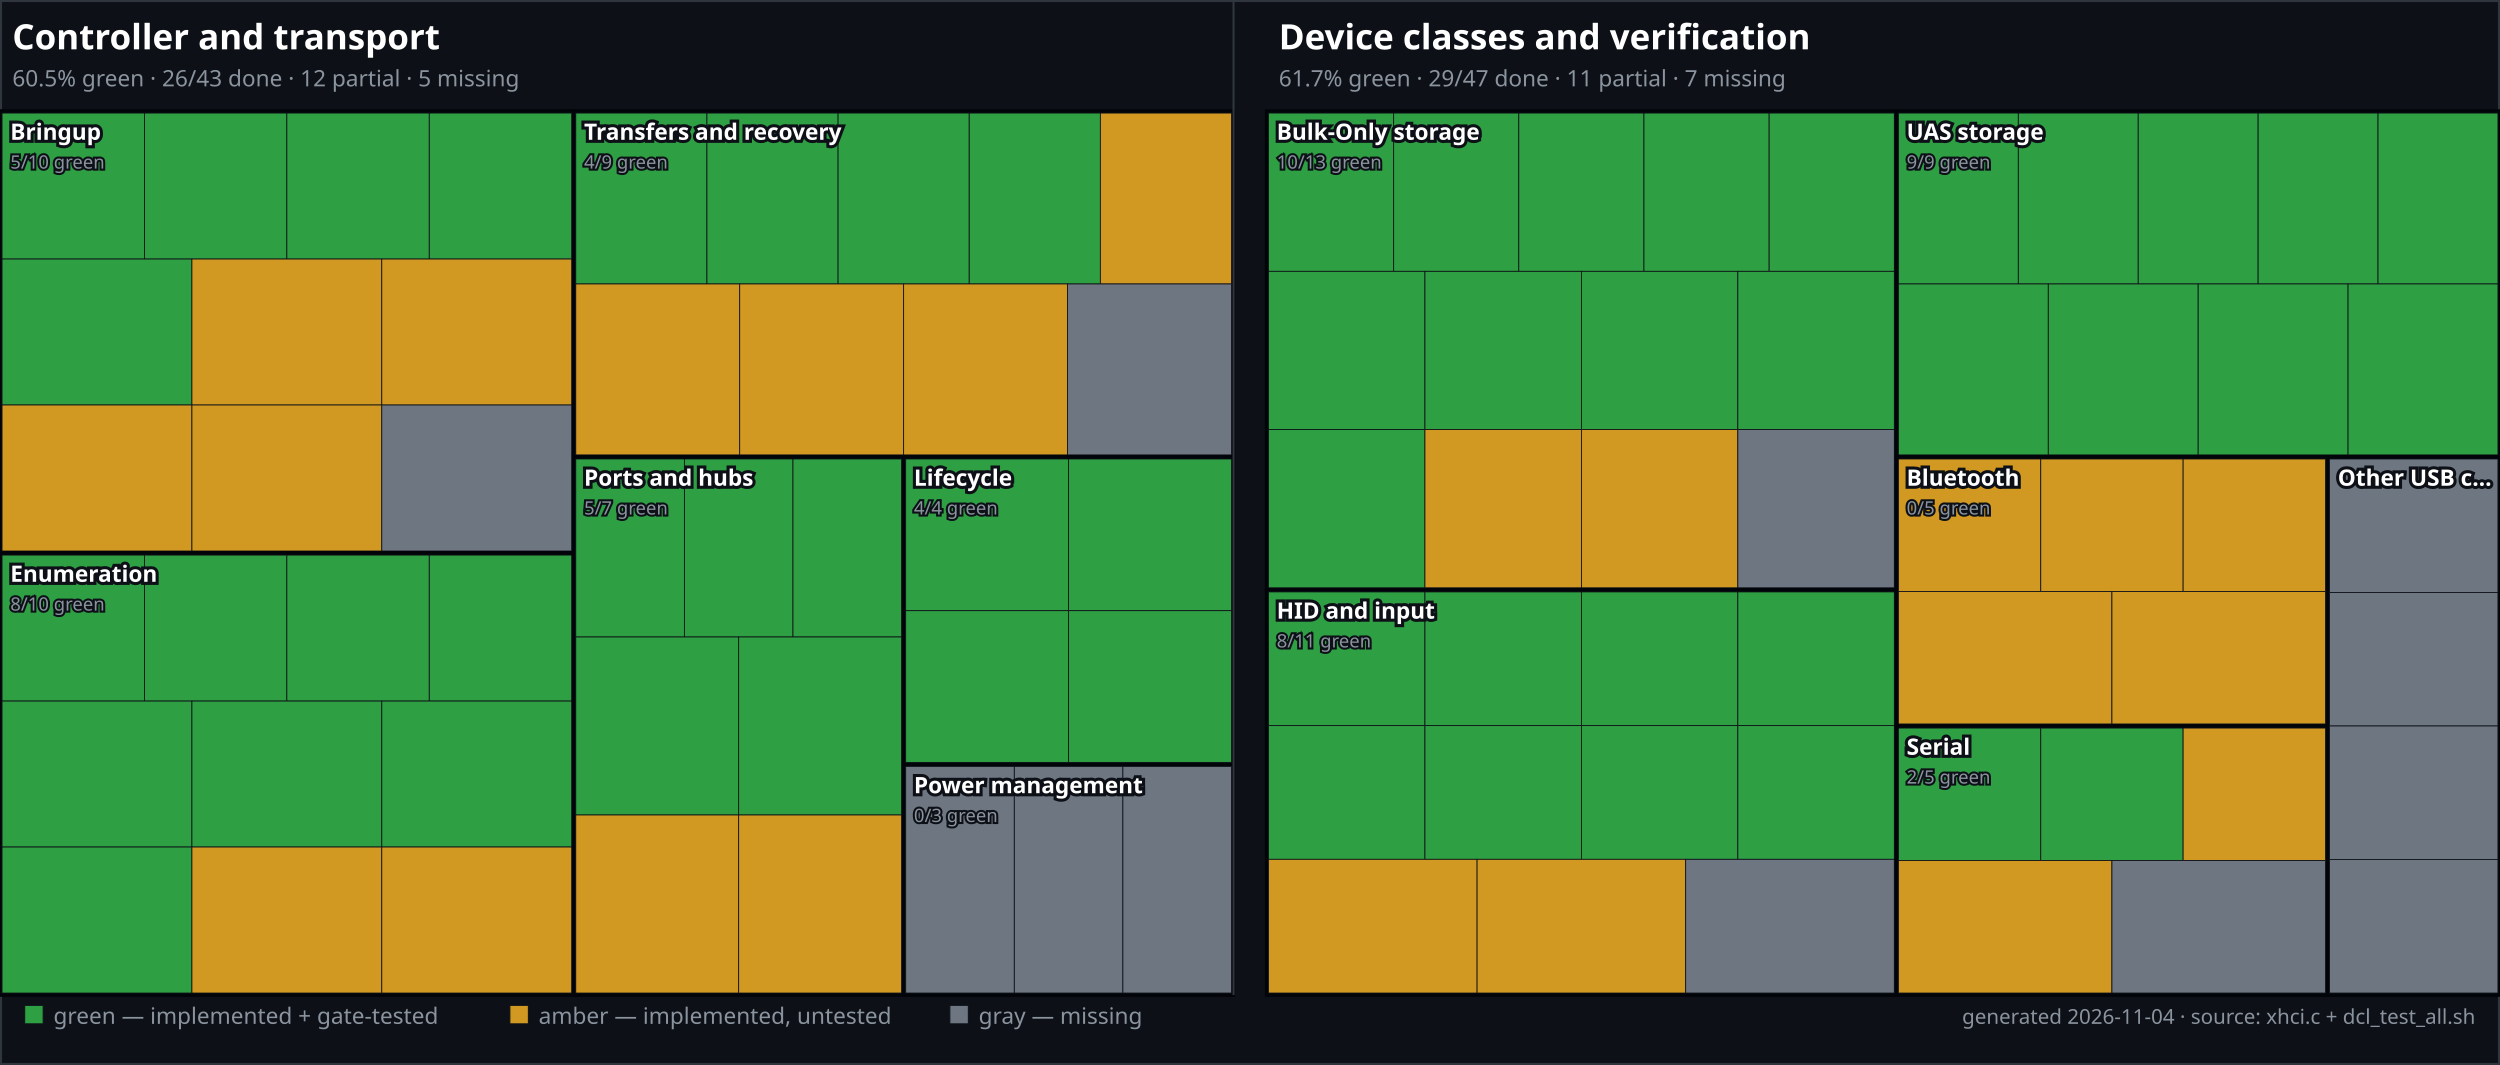
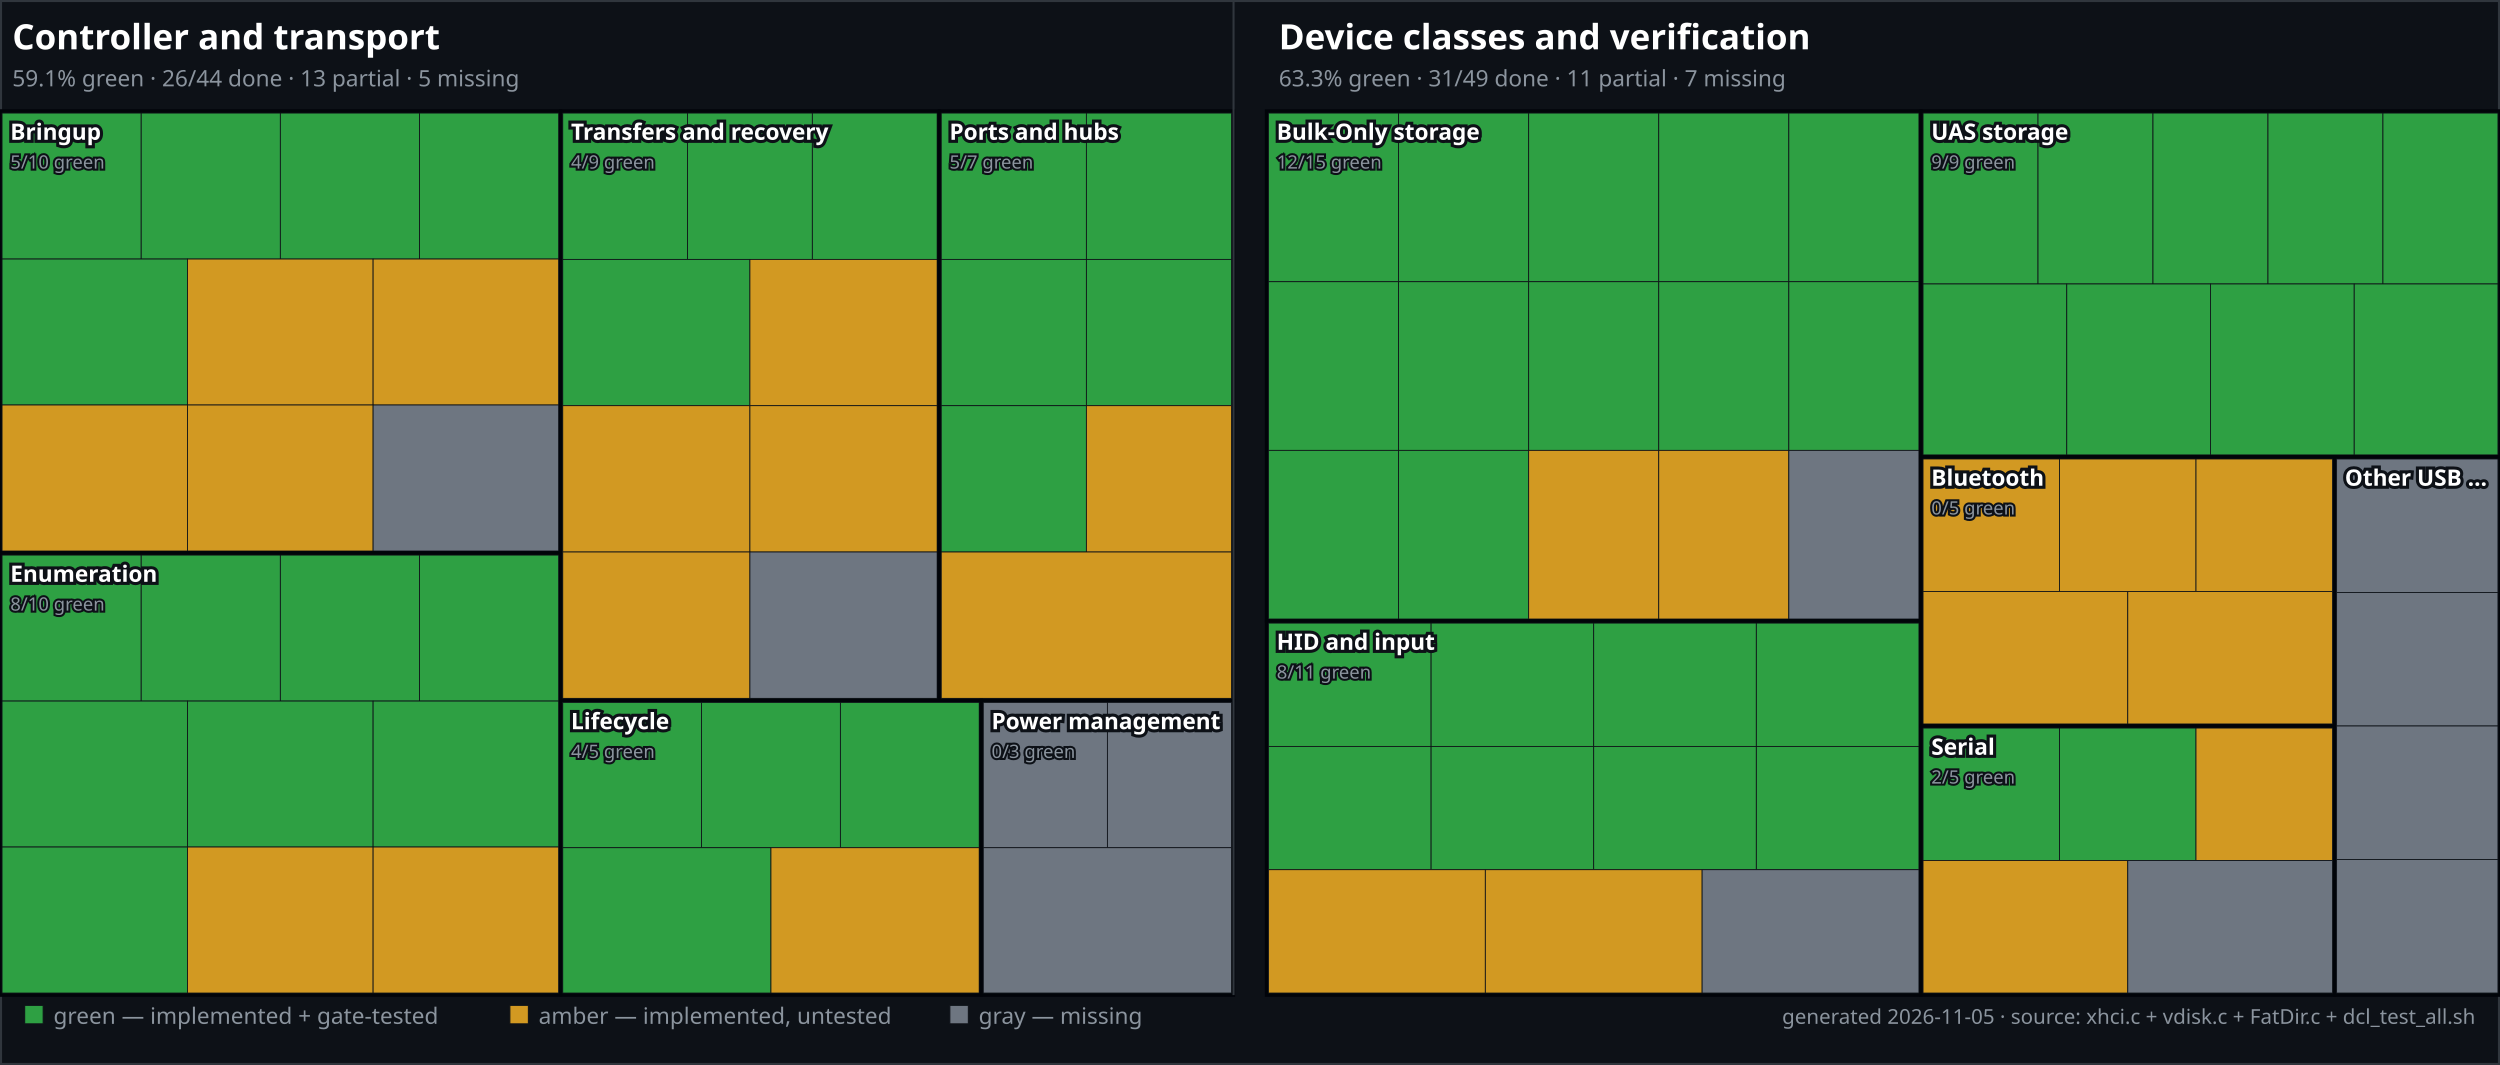
<svg xmlns="http://www.w3.org/2000/svg" viewBox="0 0 1216 518" width="1216" height="518">
  <rect x="0.00" y="0.00" width="1216.00" height="518.00" fill="#0d1117" stroke="#0d1117" stroke-width="0" />
  <rect x="0.5" y="0.5" width="1215" height="517" fill="none" stroke="#30363d" stroke-width="1" />
  <text x="6.00" y="24.00" font-family="sans-serif" font-size="17" font-weight="bold" text-anchor="start" fill="#ffffff" stroke="#0d1117" stroke-width="3" paint-order="stroke">Controller and transport</text>
-   <text x="6.00" y="42.00" font-family="sans-serif" font-size="11" font-weight="normal" text-anchor="start" fill="#8b949e">60.5% green · 26/43 done · 12 partial · 5 missing</text>
-   <g>
-     <rect x="0.00" y="54.00" width="279.07" height="215.00" fill="#161b22" stroke="#010409" stroke-width="1.5" />
-     <g>
-       <rect x="1.00" y="55.00" width="69.27" height="71.00" fill="#2ea043" stroke="#0d1117" stroke-width="0.4" />
-     </g>
-     <g>
-       <rect x="70.27" y="55.00" width="69.27" height="71.00" fill="#2ea043" stroke="#0d1117" stroke-width="0.4" />
-     </g>
-     <g>
-       <rect x="139.53" y="55.00" width="69.27" height="71.00" fill="#2ea043" stroke="#0d1117" stroke-width="0.4" />
-     </g>
-     <g>
-       <rect x="208.80" y="55.00" width="69.27" height="71.00" fill="#2ea043" stroke="#0d1117" stroke-width="0.4" />
-     </g>
-     <g>
-       <rect x="1.00" y="126.00" width="92.36" height="71.00" fill="#2ea043" stroke="#0d1117" stroke-width="0.4" />
-     </g>
-     <g>
-       <rect x="93.36" y="126.00" width="92.36" height="71.00" fill="#d29922" stroke="#0d1117" stroke-width="0.4" />
-     </g>
-     <g>
-       <rect x="185.71" y="126.00" width="92.36" height="71.00" fill="#d29922" stroke="#0d1117" stroke-width="0.4" />
-     </g>
-     <g>
-       <rect x="1.00" y="197.00" width="92.36" height="71.00" fill="#d29922" stroke="#0d1117" stroke-width="0.4" />
-     </g>
-     <g>
-       <rect x="93.36" y="197.00" width="92.36" height="71.00" fill="#d29922" stroke="#0d1117" stroke-width="0.4" />
-     </g>
-     <g>
-       <rect x="185.71" y="197.00" width="92.36" height="71.00" fill="#6e7681" stroke="#0d1117" stroke-width="0.4" />
-     </g>
-     <rect x="0.00" y="54.00" width="279.07" height="215.00" fill="none" stroke="#010409" stroke-width="1.5" />
+   <text x="6.00" y="42.00" font-family="sans-serif" font-size="11" font-weight="normal" text-anchor="start" fill="#8b949e">59.1% green · 26/44 done · 13 partial · 5 missing</text>
+   <g>
+     <rect x="0.00" y="54.00" width="272.73" height="215.00" fill="#161b22" stroke="#010409" stroke-width="1.5" />
+     <g>
+       <rect x="1.00" y="55.00" width="67.68" height="71.00" fill="#2ea043" stroke="#0d1117" stroke-width="0.4" />
+     </g>
+     <g>
+       <rect x="68.68" y="55.00" width="67.68" height="71.00" fill="#2ea043" stroke="#0d1117" stroke-width="0.4" />
+     </g>
+     <g>
+       <rect x="136.36" y="55.00" width="67.68" height="71.00" fill="#2ea043" stroke="#0d1117" stroke-width="0.4" />
+     </g>
+     <g>
+       <rect x="204.05" y="55.00" width="67.68" height="71.00" fill="#2ea043" stroke="#0d1117" stroke-width="0.4" />
+     </g>
+     <g>
+       <rect x="1.00" y="126.00" width="90.24" height="71.00" fill="#2ea043" stroke="#0d1117" stroke-width="0.4" />
+     </g>
+     <g>
+       <rect x="91.24" y="126.00" width="90.24" height="71.00" fill="#d29922" stroke="#0d1117" stroke-width="0.4" />
+     </g>
+     <g>
+       <rect x="181.48" y="126.00" width="90.24" height="71.00" fill="#d29922" stroke="#0d1117" stroke-width="0.4" />
+     </g>
+     <g>
+       <rect x="1.00" y="197.00" width="90.24" height="71.00" fill="#d29922" stroke="#0d1117" stroke-width="0.4" />
+     </g>
+     <g>
+       <rect x="91.24" y="197.00" width="90.24" height="71.00" fill="#d29922" stroke="#0d1117" stroke-width="0.4" />
+     </g>
+     <g>
+       <rect x="181.48" y="197.00" width="90.24" height="71.00" fill="#6e7681" stroke="#0d1117" stroke-width="0.4" />
+     </g>
+     <rect x="0.00" y="54.00" width="272.73" height="215.00" fill="none" stroke="#010409" stroke-width="1.5" />
    <text x="5.00" y="68.00" font-family="sans-serif" font-size="11" font-weight="bold" text-anchor="start" fill="#ffffff" stroke="#0d1117" stroke-width="3" paint-order="stroke">Bringup</text>
    <text x="5.00" y="82.00" font-family="sans-serif" font-size="9" font-weight="normal" text-anchor="start" fill="#8b949e" stroke="#0d1117" stroke-width="2" paint-order="stroke">5/10 green</text>
  </g>
  <g>
-     <rect x="0.00" y="269.00" width="279.07" height="215.00" fill="#161b22" stroke="#010409" stroke-width="1.5" />
-     <g>
-       <rect x="1.00" y="270.00" width="69.27" height="71.00" fill="#2ea043" stroke="#0d1117" stroke-width="0.4" />
-     </g>
-     <g>
-       <rect x="70.27" y="270.00" width="69.27" height="71.00" fill="#2ea043" stroke="#0d1117" stroke-width="0.4" />
-     </g>
-     <g>
-       <rect x="139.53" y="270.00" width="69.27" height="71.00" fill="#2ea043" stroke="#0d1117" stroke-width="0.4" />
-     </g>
-     <g>
-       <rect x="208.80" y="270.00" width="69.27" height="71.00" fill="#2ea043" stroke="#0d1117" stroke-width="0.4" />
-     </g>
-     <g>
-       <rect x="1.00" y="341.00" width="92.36" height="71.00" fill="#2ea043" stroke="#0d1117" stroke-width="0.4" />
-     </g>
-     <g>
-       <rect x="93.36" y="341.00" width="92.36" height="71.00" fill="#2ea043" stroke="#0d1117" stroke-width="0.4" />
-     </g>
-     <g>
-       <rect x="185.71" y="341.00" width="92.36" height="71.00" fill="#2ea043" stroke="#0d1117" stroke-width="0.4" />
-     </g>
-     <g>
-       <rect x="1.00" y="412.00" width="92.36" height="71.00" fill="#2ea043" stroke="#0d1117" stroke-width="0.4" />
-     </g>
-     <g>
-       <rect x="93.36" y="412.00" width="92.36" height="71.00" fill="#d29922" stroke="#0d1117" stroke-width="0.4" />
-     </g>
-     <g>
-       <rect x="185.71" y="412.00" width="92.36" height="71.00" fill="#d29922" stroke="#0d1117" stroke-width="0.4" />
-     </g>
-     <rect x="0.00" y="269.00" width="279.07" height="215.00" fill="none" stroke="#010409" stroke-width="1.5" />
+     <rect x="0.00" y="269.00" width="272.73" height="215.00" fill="#161b22" stroke="#010409" stroke-width="1.5" />
+     <g>
+       <rect x="1.00" y="270.00" width="67.68" height="71.00" fill="#2ea043" stroke="#0d1117" stroke-width="0.4" />
+     </g>
+     <g>
+       <rect x="68.68" y="270.00" width="67.68" height="71.00" fill="#2ea043" stroke="#0d1117" stroke-width="0.4" />
+     </g>
+     <g>
+       <rect x="136.36" y="270.00" width="67.68" height="71.00" fill="#2ea043" stroke="#0d1117" stroke-width="0.4" />
+     </g>
+     <g>
+       <rect x="204.05" y="270.00" width="67.68" height="71.00" fill="#2ea043" stroke="#0d1117" stroke-width="0.4" />
+     </g>
+     <g>
+       <rect x="1.00" y="341.00" width="90.24" height="71.00" fill="#2ea043" stroke="#0d1117" stroke-width="0.4" />
+     </g>
+     <g>
+       <rect x="91.24" y="341.00" width="90.24" height="71.00" fill="#2ea043" stroke="#0d1117" stroke-width="0.4" />
+     </g>
+     <g>
+       <rect x="181.48" y="341.00" width="90.24" height="71.00" fill="#2ea043" stroke="#0d1117" stroke-width="0.4" />
+     </g>
+     <g>
+       <rect x="1.00" y="412.00" width="90.24" height="71.00" fill="#2ea043" stroke="#0d1117" stroke-width="0.4" />
+     </g>
+     <g>
+       <rect x="91.24" y="412.00" width="90.24" height="71.00" fill="#d29922" stroke="#0d1117" stroke-width="0.4" />
+     </g>
+     <g>
+       <rect x="181.48" y="412.00" width="90.24" height="71.00" fill="#d29922" stroke="#0d1117" stroke-width="0.4" />
+     </g>
+     <rect x="0.00" y="269.00" width="272.73" height="215.00" fill="none" stroke="#010409" stroke-width="1.5" />
    <text x="5.00" y="283.00" font-family="sans-serif" font-size="11" font-weight="bold" text-anchor="start" fill="#ffffff" stroke="#0d1117" stroke-width="3" paint-order="stroke">Enumeration</text>
    <text x="5.00" y="297.00" font-family="sans-serif" font-size="9" font-weight="normal" text-anchor="start" fill="#8b949e" stroke="#0d1117" stroke-width="2" paint-order="stroke">8/10 green</text>
  </g>
  <g>
-     <rect x="279.07" y="54.00" width="320.93" height="168.26" fill="#161b22" stroke="#010409" stroke-width="1.5" />
-     <g>
-       <rect x="280.07" y="55.00" width="63.79" height="83.13" fill="#2ea043" stroke="#0d1117" stroke-width="0.4" />
-     </g>
-     <g>
-       <rect x="343.86" y="55.00" width="63.79" height="83.13" fill="#2ea043" stroke="#0d1117" stroke-width="0.4" />
-     </g>
-     <g>
-       <rect x="407.64" y="55.00" width="63.79" height="83.13" fill="#2ea043" stroke="#0d1117" stroke-width="0.4" />
-     </g>
-     <g>
-       <rect x="471.43" y="55.00" width="63.79" height="83.13" fill="#2ea043" stroke="#0d1117" stroke-width="0.4" />
-     </g>
-     <g>
-       <rect x="535.21" y="55.00" width="63.79" height="83.13" fill="#d29922" stroke="#0d1117" stroke-width="0.4" />
-     </g>
-     <g>
-       <rect x="280.07" y="138.13" width="79.73" height="83.13" fill="#d29922" stroke="#0d1117" stroke-width="0.4" />
-     </g>
-     <g>
-       <rect x="359.80" y="138.13" width="79.73" height="83.13" fill="#d29922" stroke="#0d1117" stroke-width="0.4" />
-     </g>
-     <g>
-       <rect x="439.53" y="138.13" width="79.73" height="83.13" fill="#d29922" stroke="#0d1117" stroke-width="0.4" />
-     </g>
-     <g>
-       <rect x="519.27" y="138.13" width="79.73" height="83.13" fill="#6e7681" stroke="#0d1117" stroke-width="0.4" />
-     </g>
-     <rect x="279.07" y="54.00" width="320.93" height="168.26" fill="none" stroke="#010409" stroke-width="1.5" />
-     <text x="284.07" y="68.00" font-family="sans-serif" font-size="11" font-weight="bold" text-anchor="start" fill="#ffffff" stroke="#0d1117" stroke-width="3" paint-order="stroke">Transfers and recovery</text>
-     <text x="284.07" y="82.00" font-family="sans-serif" font-size="9" font-weight="normal" text-anchor="start" fill="#8b949e" stroke="#0d1117" stroke-width="2" paint-order="stroke">4/9 green</text>
-   </g>
-   <g>
-     <rect x="279.07" y="222.26" width="160.47" height="261.74" fill="#161b22" stroke="#010409" stroke-width="1.5" />
-     <g>
-       <rect x="280.07" y="223.26" width="52.82" height="86.58" fill="#2ea043" stroke="#0d1117" stroke-width="0.4" />
-     </g>
-     <g>
-       <rect x="332.89" y="223.26" width="52.82" height="86.58" fill="#2ea043" stroke="#0d1117" stroke-width="0.4" />
-     </g>
-     <g>
-       <rect x="385.71" y="223.26" width="52.82" height="86.58" fill="#2ea043" stroke="#0d1117" stroke-width="0.4" />
-     </g>
-     <g>
-       <rect x="280.07" y="309.84" width="79.23" height="86.58" fill="#2ea043" stroke="#0d1117" stroke-width="0.4" />
-     </g>
-     <g>
-       <rect x="359.30" y="309.84" width="79.23" height="86.58" fill="#2ea043" stroke="#0d1117" stroke-width="0.4" />
-     </g>
-     <g>
-       <rect x="280.07" y="396.42" width="79.23" height="86.58" fill="#d29922" stroke="#0d1117" stroke-width="0.4" />
-     </g>
-     <g>
-       <rect x="359.30" y="396.42" width="79.23" height="86.58" fill="#d29922" stroke="#0d1117" stroke-width="0.4" />
-     </g>
-     <rect x="279.07" y="222.26" width="160.47" height="261.74" fill="none" stroke="#010409" stroke-width="1.5" />
-     <text x="284.07" y="236.26" font-family="sans-serif" font-size="11" font-weight="bold" text-anchor="start" fill="#ffffff" stroke="#0d1117" stroke-width="3" paint-order="stroke">Ports and hubs</text>
-     <text x="284.07" y="250.26" font-family="sans-serif" font-size="9" font-weight="normal" text-anchor="start" fill="#8b949e" stroke="#0d1117" stroke-width="2" paint-order="stroke">5/7 green</text>
-   </g>
-   <g>
-     <rect x="439.53" y="222.26" width="160.47" height="149.57" fill="#161b22" stroke="#010409" stroke-width="1.5" />
-     <g>
-       <rect x="440.53" y="223.26" width="79.23" height="73.78" fill="#2ea043" stroke="#0d1117" stroke-width="0.4" />
-     </g>
-     <g>
-       <rect x="519.77" y="223.26" width="79.23" height="73.78" fill="#2ea043" stroke="#0d1117" stroke-width="0.4" />
-     </g>
-     <g>
-       <rect x="440.53" y="297.04" width="79.23" height="73.78" fill="#2ea043" stroke="#0d1117" stroke-width="0.4" />
-     </g>
-     <g>
-       <rect x="519.77" y="297.04" width="79.23" height="73.78" fill="#2ea043" stroke="#0d1117" stroke-width="0.4" />
-     </g>
-     <rect x="439.53" y="222.26" width="160.47" height="149.57" fill="none" stroke="#010409" stroke-width="1.5" />
-     <text x="444.53" y="236.26" font-family="sans-serif" font-size="11" font-weight="bold" text-anchor="start" fill="#ffffff" stroke="#0d1117" stroke-width="3" paint-order="stroke">Lifecycle</text>
-     <text x="444.53" y="250.26" font-family="sans-serif" font-size="9" font-weight="normal" text-anchor="start" fill="#8b949e" stroke="#0d1117" stroke-width="2" paint-order="stroke">4/4 green</text>
-   </g>
-   <g>
-     <rect x="439.53" y="371.83" width="160.47" height="112.17" fill="#161b22" stroke="#010409" stroke-width="1.5" />
-     <g>
-       <rect x="440.53" y="372.83" width="52.82" height="110.17" fill="#6e7681" stroke="#0d1117" stroke-width="0.4" />
-     </g>
-     <g>
-       <rect x="493.36" y="372.83" width="52.82" height="110.17" fill="#6e7681" stroke="#0d1117" stroke-width="0.4" />
-     </g>
-     <g>
-       <rect x="546.18" y="372.83" width="52.82" height="110.17" fill="#6e7681" stroke="#0d1117" stroke-width="0.4" />
-     </g>
-     <rect x="439.53" y="371.83" width="160.47" height="112.17" fill="none" stroke="#010409" stroke-width="1.5" />
-     <text x="444.53" y="385.83" font-family="sans-serif" font-size="11" font-weight="bold" text-anchor="start" fill="#ffffff" stroke="#0d1117" stroke-width="3" paint-order="stroke">Power management</text>
-     <text x="444.53" y="399.83" font-family="sans-serif" font-size="9" font-weight="normal" text-anchor="start" fill="#8b949e" stroke="#0d1117" stroke-width="2" paint-order="stroke">0/3 green</text>
+     <rect x="272.73" y="54.00" width="184.09" height="286.67" fill="#161b22" stroke="#010409" stroke-width="1.5" />
+     <g>
+       <rect x="273.73" y="55.00" width="60.70" height="71.17" fill="#2ea043" stroke="#0d1117" stroke-width="0.4" />
+     </g>
+     <g>
+       <rect x="334.42" y="55.00" width="60.70" height="71.17" fill="#2ea043" stroke="#0d1117" stroke-width="0.4" />
+     </g>
+     <g>
+       <rect x="395.12" y="55.00" width="60.70" height="71.17" fill="#2ea043" stroke="#0d1117" stroke-width="0.4" />
+     </g>
+     <g>
+       <rect x="273.73" y="126.17" width="91.05" height="71.17" fill="#2ea043" stroke="#0d1117" stroke-width="0.4" />
+     </g>
+     <g>
+       <rect x="364.77" y="126.17" width="91.05" height="71.17" fill="#d29922" stroke="#0d1117" stroke-width="0.4" />
+     </g>
+     <g>
+       <rect x="273.73" y="197.33" width="91.05" height="71.17" fill="#d29922" stroke="#0d1117" stroke-width="0.4" />
+     </g>
+     <g>
+       <rect x="364.77" y="197.33" width="91.05" height="71.17" fill="#d29922" stroke="#0d1117" stroke-width="0.4" />
+     </g>
+     <g>
+       <rect x="273.73" y="268.50" width="91.05" height="71.17" fill="#d29922" stroke="#0d1117" stroke-width="0.4" />
+     </g>
+     <g>
+       <rect x="364.77" y="268.50" width="91.05" height="71.17" fill="#6e7681" stroke="#0d1117" stroke-width="0.4" />
+     </g>
+     <rect x="272.73" y="54.00" width="184.09" height="286.67" fill="none" stroke="#010409" stroke-width="1.5" />
+     <text x="277.73" y="68.00" font-family="sans-serif" font-size="11" font-weight="bold" text-anchor="start" fill="#ffffff" stroke="#0d1117" stroke-width="3" paint-order="stroke">Transfers and recovery</text>
+     <text x="277.73" y="82.00" font-family="sans-serif" font-size="9" font-weight="normal" text-anchor="start" fill="#8b949e" stroke="#0d1117" stroke-width="2" paint-order="stroke">4/9 green</text>
+   </g>
+   <g>
+     <rect x="456.82" y="54.00" width="143.18" height="286.67" fill="#161b22" stroke="#010409" stroke-width="1.5" />
+     <g>
+       <rect x="457.82" y="55.00" width="70.59" height="71.17" fill="#2ea043" stroke="#0d1117" stroke-width="0.4" />
+     </g>
+     <g>
+       <rect x="528.41" y="55.00" width="70.59" height="71.17" fill="#2ea043" stroke="#0d1117" stroke-width="0.4" />
+     </g>
+     <g>
+       <rect x="457.82" y="126.17" width="70.59" height="71.17" fill="#2ea043" stroke="#0d1117" stroke-width="0.4" />
+     </g>
+     <g>
+       <rect x="528.41" y="126.17" width="70.59" height="71.17" fill="#2ea043" stroke="#0d1117" stroke-width="0.4" />
+     </g>
+     <g>
+       <rect x="457.82" y="197.33" width="70.59" height="71.17" fill="#2ea043" stroke="#0d1117" stroke-width="0.4" />
+     </g>
+     <g>
+       <rect x="528.41" y="197.33" width="70.59" height="71.17" fill="#d29922" stroke="#0d1117" stroke-width="0.4" />
+     </g>
+     <g>
+       <rect x="457.82" y="268.50" width="141.18" height="71.17" fill="#d29922" stroke="#0d1117" stroke-width="0.4" />
+     </g>
+     <rect x="456.82" y="54.00" width="143.18" height="286.67" fill="none" stroke="#010409" stroke-width="1.5" />
+     <text x="461.82" y="68.00" font-family="sans-serif" font-size="11" font-weight="bold" text-anchor="start" fill="#ffffff" stroke="#0d1117" stroke-width="3" paint-order="stroke">Ports and hubs</text>
+     <text x="461.82" y="82.00" font-family="sans-serif" font-size="9" font-weight="normal" text-anchor="start" fill="#8b949e" stroke="#0d1117" stroke-width="2" paint-order="stroke">5/7 green</text>
+   </g>
+   <g>
+     <rect x="272.73" y="340.67" width="204.55" height="143.33" fill="#161b22" stroke="#010409" stroke-width="1.5" />
+     <g>
+       <rect x="273.73" y="341.67" width="67.52" height="70.67" fill="#2ea043" stroke="#0d1117" stroke-width="0.4" />
+     </g>
+     <g>
+       <rect x="341.24" y="341.67" width="67.52" height="70.67" fill="#2ea043" stroke="#0d1117" stroke-width="0.4" />
+     </g>
+     <g>
+       <rect x="408.76" y="341.67" width="67.52" height="70.67" fill="#2ea043" stroke="#0d1117" stroke-width="0.4" />
+     </g>
+     <g>
+       <rect x="273.73" y="412.33" width="101.27" height="70.67" fill="#2ea043" stroke="#0d1117" stroke-width="0.4" />
+     </g>
+     <g>
+       <rect x="375.00" y="412.33" width="101.27" height="70.67" fill="#d29922" stroke="#0d1117" stroke-width="0.4" />
+     </g>
+     <rect x="272.73" y="340.67" width="204.55" height="143.33" fill="none" stroke="#010409" stroke-width="1.5" />
+     <text x="277.73" y="354.67" font-family="sans-serif" font-size="11" font-weight="bold" text-anchor="start" fill="#ffffff" stroke="#0d1117" stroke-width="3" paint-order="stroke">Lifecycle</text>
+     <text x="277.73" y="368.67" font-family="sans-serif" font-size="9" font-weight="normal" text-anchor="start" fill="#8b949e" stroke="#0d1117" stroke-width="2" paint-order="stroke">4/5 green</text>
+   </g>
+   <g>
+     <rect x="477.27" y="340.67" width="122.73" height="143.33" fill="#161b22" stroke="#010409" stroke-width="1.5" />
+     <g>
+       <rect x="478.27" y="341.67" width="60.36" height="70.67" fill="#6e7681" stroke="#0d1117" stroke-width="0.4" />
+     </g>
+     <g>
+       <rect x="538.64" y="341.67" width="60.36" height="70.67" fill="#6e7681" stroke="#0d1117" stroke-width="0.4" />
+     </g>
+     <g>
+       <rect x="478.27" y="412.33" width="120.73" height="70.67" fill="#6e7681" stroke="#0d1117" stroke-width="0.4" />
+     </g>
+     <rect x="477.27" y="340.67" width="122.73" height="143.33" fill="none" stroke="#010409" stroke-width="1.5" />
+     <text x="482.27" y="354.67" font-family="sans-serif" font-size="11" font-weight="bold" text-anchor="start" fill="#ffffff" stroke="#0d1117" stroke-width="3" paint-order="stroke">Power management</text>
+     <text x="482.27" y="368.67" font-family="sans-serif" font-size="9" font-weight="normal" text-anchor="start" fill="#8b949e" stroke="#0d1117" stroke-width="2" paint-order="stroke">0/3 green</text>
  </g>
  <text x="622.00" y="24.00" font-family="sans-serif" font-size="17" font-weight="bold" text-anchor="start" fill="#ffffff" stroke="#0d1117" stroke-width="3" paint-order="stroke">Device classes and verification</text>
-   <text x="622.00" y="42.00" font-family="sans-serif" font-size="11" font-weight="normal" text-anchor="start" fill="#8b949e">61.7% green · 29/47 done · 11 partial · 7 missing</text>
-   <g>
-     <rect x="616.00" y="54.00" width="306.38" height="232.92" fill="#161b22" stroke="#010409" stroke-width="1.5" />
-     <g>
-       <rect x="617.00" y="55.00" width="60.88" height="76.97" fill="#2ea043" stroke="#0d1117" stroke-width="0.4" />
-     </g>
-     <g>
-       <rect x="677.88" y="55.00" width="60.88" height="76.97" fill="#2ea043" stroke="#0d1117" stroke-width="0.4" />
-     </g>
-     <g>
-       <rect x="738.75" y="55.00" width="60.88" height="76.97" fill="#2ea043" stroke="#0d1117" stroke-width="0.4" />
-     </g>
-     <g>
-       <rect x="799.63" y="55.00" width="60.88" height="76.97" fill="#2ea043" stroke="#0d1117" stroke-width="0.4" />
-     </g>
-     <g>
-       <rect x="860.51" y="55.00" width="60.88" height="76.97" fill="#2ea043" stroke="#0d1117" stroke-width="0.4" />
-     </g>
-     <g>
-       <rect x="617.00" y="131.97" width="76.10" height="76.97" fill="#2ea043" stroke="#0d1117" stroke-width="0.4" />
-     </g>
-     <g>
-       <rect x="693.10" y="131.97" width="76.10" height="76.97" fill="#2ea043" stroke="#0d1117" stroke-width="0.4" />
-     </g>
-     <g>
-       <rect x="769.19" y="131.97" width="76.10" height="76.97" fill="#2ea043" stroke="#0d1117" stroke-width="0.4" />
-     </g>
-     <g>
-       <rect x="845.29" y="131.97" width="76.10" height="76.97" fill="#2ea043" stroke="#0d1117" stroke-width="0.4" />
-     </g>
-     <g>
-       <rect x="617.00" y="208.94" width="76.10" height="76.97" fill="#2ea043" stroke="#0d1117" stroke-width="0.4" />
-     </g>
-     <g>
-       <rect x="693.10" y="208.94" width="76.10" height="76.97" fill="#d29922" stroke="#0d1117" stroke-width="0.4" />
-     </g>
-     <g>
-       <rect x="769.19" y="208.94" width="76.10" height="76.97" fill="#d29922" stroke="#0d1117" stroke-width="0.4" />
-     </g>
-     <g>
-       <rect x="845.29" y="208.94" width="76.10" height="76.97" fill="#6e7681" stroke="#0d1117" stroke-width="0.4" />
-     </g>
-     <rect x="616.00" y="54.00" width="306.38" height="232.92" fill="none" stroke="#010409" stroke-width="1.5" />
+   <text x="622.00" y="42.00" font-family="sans-serif" font-size="11" font-weight="normal" text-anchor="start" fill="#8b949e">63.3% green · 31/49 done · 11 partial · 7 missing</text>
+   <g>
+     <rect x="616.00" y="54.00" width="318.37" height="248.08" fill="#161b22" stroke="#010409" stroke-width="1.5" />
+     <g>
+       <rect x="617.00" y="55.00" width="63.27" height="82.03" fill="#2ea043" stroke="#0d1117" stroke-width="0.4" />
+     </g>
+     <g>
+       <rect x="680.27" y="55.00" width="63.27" height="82.03" fill="#2ea043" stroke="#0d1117" stroke-width="0.4" />
+     </g>
+     <g>
+       <rect x="743.55" y="55.00" width="63.27" height="82.03" fill="#2ea043" stroke="#0d1117" stroke-width="0.4" />
+     </g>
+     <g>
+       <rect x="806.82" y="55.00" width="63.27" height="82.03" fill="#2ea043" stroke="#0d1117" stroke-width="0.4" />
+     </g>
+     <g>
+       <rect x="870.09" y="55.00" width="63.27" height="82.03" fill="#2ea043" stroke="#0d1117" stroke-width="0.4" />
+     </g>
+     <g>
+       <rect x="617.00" y="137.03" width="63.27" height="82.03" fill="#2ea043" stroke="#0d1117" stroke-width="0.4" />
+     </g>
+     <g>
+       <rect x="680.27" y="137.03" width="63.27" height="82.03" fill="#2ea043" stroke="#0d1117" stroke-width="0.4" />
+     </g>
+     <g>
+       <rect x="743.55" y="137.03" width="63.27" height="82.03" fill="#2ea043" stroke="#0d1117" stroke-width="0.4" />
+     </g>
+     <g>
+       <rect x="806.82" y="137.03" width="63.27" height="82.03" fill="#2ea043" stroke="#0d1117" stroke-width="0.4" />
+     </g>
+     <g>
+       <rect x="870.09" y="137.03" width="63.27" height="82.03" fill="#2ea043" stroke="#0d1117" stroke-width="0.4" />
+     </g>
+     <g>
+       <rect x="617.00" y="219.05" width="63.27" height="82.03" fill="#2ea043" stroke="#0d1117" stroke-width="0.4" />
+     </g>
+     <g>
+       <rect x="680.27" y="219.05" width="63.27" height="82.03" fill="#2ea043" stroke="#0d1117" stroke-width="0.4" />
+     </g>
+     <g>
+       <rect x="743.55" y="219.05" width="63.27" height="82.03" fill="#d29922" stroke="#0d1117" stroke-width="0.4" />
+     </g>
+     <g>
+       <rect x="806.82" y="219.05" width="63.27" height="82.03" fill="#d29922" stroke="#0d1117" stroke-width="0.4" />
+     </g>
+     <g>
+       <rect x="870.09" y="219.05" width="63.27" height="82.03" fill="#6e7681" stroke="#0d1117" stroke-width="0.4" />
+     </g>
+     <rect x="616.00" y="54.00" width="318.37" height="248.08" fill="none" stroke="#010409" stroke-width="1.5" />
    <text x="621.00" y="68.00" font-family="sans-serif" font-size="11" font-weight="bold" text-anchor="start" fill="#ffffff" stroke="#0d1117" stroke-width="3" paint-order="stroke">Bulk-Only storage</text>
-     <text x="621.00" y="82.00" font-family="sans-serif" font-size="9" font-weight="normal" text-anchor="start" fill="#8b949e" stroke="#0d1117" stroke-width="2" paint-order="stroke">10/13 green</text>
-   </g>
-   <g>
-     <rect x="616.00" y="286.92" width="306.38" height="197.08" fill="#161b22" stroke="#010409" stroke-width="1.5" />
-     <g>
-       <rect x="617.00" y="287.92" width="76.10" height="65.03" fill="#2ea043" stroke="#0d1117" stroke-width="0.4" />
-     </g>
-     <g>
-       <rect x="693.10" y="287.92" width="76.10" height="65.03" fill="#2ea043" stroke="#0d1117" stroke-width="0.4" />
-     </g>
-     <g>
-       <rect x="769.19" y="287.92" width="76.10" height="65.03" fill="#2ea043" stroke="#0d1117" stroke-width="0.4" />
-     </g>
-     <g>
-       <rect x="845.29" y="287.92" width="76.10" height="65.03" fill="#2ea043" stroke="#0d1117" stroke-width="0.4" />
-     </g>
-     <g>
-       <rect x="617.00" y="352.94" width="76.10" height="65.03" fill="#2ea043" stroke="#0d1117" stroke-width="0.4" />
-     </g>
-     <g>
-       <rect x="693.10" y="352.94" width="76.10" height="65.03" fill="#2ea043" stroke="#0d1117" stroke-width="0.4" />
-     </g>
-     <g>
-       <rect x="769.19" y="352.94" width="76.10" height="65.03" fill="#2ea043" stroke="#0d1117" stroke-width="0.4" />
-     </g>
-     <g>
-       <rect x="845.29" y="352.94" width="76.10" height="65.03" fill="#2ea043" stroke="#0d1117" stroke-width="0.4" />
-     </g>
-     <g>
-       <rect x="617.00" y="417.97" width="101.46" height="65.03" fill="#d29922" stroke="#0d1117" stroke-width="0.4" />
-     </g>
-     <g>
-       <rect x="718.46" y="417.97" width="101.46" height="65.03" fill="#d29922" stroke="#0d1117" stroke-width="0.4" />
-     </g>
-     <g>
-       <rect x="819.92" y="417.97" width="101.46" height="65.03" fill="#6e7681" stroke="#0d1117" stroke-width="0.4" />
-     </g>
-     <rect x="616.00" y="286.92" width="306.38" height="197.08" fill="none" stroke="#010409" stroke-width="1.5" />
-     <text x="621.00" y="300.92" font-family="sans-serif" font-size="11" font-weight="bold" text-anchor="start" fill="#ffffff" stroke="#0d1117" stroke-width="3" paint-order="stroke">HID and input</text>
-     <text x="621.00" y="314.92" font-family="sans-serif" font-size="9" font-weight="normal" text-anchor="start" fill="#8b949e" stroke="#0d1117" stroke-width="2" paint-order="stroke">8/11 green</text>
-   </g>
-   <g>
-     <rect x="922.38" y="54.00" width="293.62" height="168.26" fill="#161b22" stroke="#010409" stroke-width="1.5" />
-     <g>
-       <rect x="923.38" y="55.00" width="58.32" height="83.13" fill="#2ea043" stroke="#0d1117" stroke-width="0.4" />
-     </g>
-     <g>
-       <rect x="981.71" y="55.00" width="58.32" height="83.13" fill="#2ea043" stroke="#0d1117" stroke-width="0.4" />
-     </g>
-     <g>
-       <rect x="1040.03" y="55.00" width="58.32" height="83.13" fill="#2ea043" stroke="#0d1117" stroke-width="0.4" />
-     </g>
-     <g>
-       <rect x="1098.35" y="55.00" width="58.32" height="83.13" fill="#2ea043" stroke="#0d1117" stroke-width="0.4" />
-     </g>
-     <g>
-       <rect x="1156.68" y="55.00" width="58.32" height="83.13" fill="#2ea043" stroke="#0d1117" stroke-width="0.4" />
-     </g>
-     <g>
-       <rect x="923.38" y="138.13" width="72.90" height="83.13" fill="#2ea043" stroke="#0d1117" stroke-width="0.4" />
-     </g>
-     <g>
-       <rect x="996.29" y="138.13" width="72.90" height="83.13" fill="#2ea043" stroke="#0d1117" stroke-width="0.4" />
-     </g>
-     <g>
-       <rect x="1069.19" y="138.13" width="72.90" height="83.13" fill="#2ea043" stroke="#0d1117" stroke-width="0.4" />
-     </g>
-     <g>
-       <rect x="1142.10" y="138.13" width="72.90" height="83.13" fill="#2ea043" stroke="#0d1117" stroke-width="0.4" />
-     </g>
-     <rect x="922.38" y="54.00" width="293.62" height="168.26" fill="none" stroke="#010409" stroke-width="1.5" />
-     <text x="927.38" y="68.00" font-family="sans-serif" font-size="11" font-weight="bold" text-anchor="start" fill="#ffffff" stroke="#0d1117" stroke-width="3" paint-order="stroke">UAS storage</text>
-     <text x="927.38" y="82.00" font-family="sans-serif" font-size="9" font-weight="normal" text-anchor="start" fill="#8b949e" stroke="#0d1117" stroke-width="2" paint-order="stroke">9/9 green</text>
-   </g>
-   <g>
-     <rect x="922.38" y="222.26" width="209.73" height="130.87" fill="#161b22" stroke="#010409" stroke-width="1.5" />
-     <g>
-       <rect x="923.38" y="223.26" width="69.24" height="64.43" fill="#d29922" stroke="#0d1117" stroke-width="0.4" />
-     </g>
-     <g>
-       <rect x="992.63" y="223.26" width="69.24" height="64.43" fill="#d29922" stroke="#0d1117" stroke-width="0.4" />
-     </g>
-     <g>
-       <rect x="1061.87" y="223.26" width="69.24" height="64.43" fill="#d29922" stroke="#0d1117" stroke-width="0.4" />
-     </g>
-     <g>
-       <rect x="923.38" y="287.70" width="103.86" height="64.43" fill="#d29922" stroke="#0d1117" stroke-width="0.4" />
-     </g>
-     <g>
-       <rect x="1027.25" y="287.70" width="103.86" height="64.43" fill="#d29922" stroke="#0d1117" stroke-width="0.4" />
-     </g>
-     <rect x="922.38" y="222.26" width="209.73" height="130.87" fill="none" stroke="#010409" stroke-width="1.5" />
-     <text x="927.38" y="236.26" font-family="sans-serif" font-size="11" font-weight="bold" text-anchor="start" fill="#ffffff" stroke="#0d1117" stroke-width="3" paint-order="stroke">Bluetooth</text>
-     <text x="927.38" y="250.26" font-family="sans-serif" font-size="9" font-weight="normal" text-anchor="start" fill="#8b949e" stroke="#0d1117" stroke-width="2" paint-order="stroke">0/5 green</text>
-   </g>
-   <g>
-     <rect x="922.38" y="353.13" width="209.73" height="130.87" fill="#161b22" stroke="#010409" stroke-width="1.5" />
-     <g>
-       <rect x="923.38" y="354.13" width="69.24" height="64.43" fill="#2ea043" stroke="#0d1117" stroke-width="0.4" />
-     </g>
-     <g>
-       <rect x="992.63" y="354.13" width="69.24" height="64.43" fill="#2ea043" stroke="#0d1117" stroke-width="0.4" />
-     </g>
-     <g>
-       <rect x="1061.87" y="354.13" width="69.24" height="64.43" fill="#d29922" stroke="#0d1117" stroke-width="0.4" />
-     </g>
-     <g>
-       <rect x="923.38" y="418.57" width="103.86" height="64.43" fill="#d29922" stroke="#0d1117" stroke-width="0.4" />
-     </g>
-     <g>
-       <rect x="1027.25" y="418.57" width="103.86" height="64.43" fill="#6e7681" stroke="#0d1117" stroke-width="0.4" />
-     </g>
-     <rect x="922.38" y="353.13" width="209.73" height="130.87" fill="none" stroke="#010409" stroke-width="1.5" />
-     <text x="927.38" y="367.13" font-family="sans-serif" font-size="11" font-weight="bold" text-anchor="start" fill="#ffffff" stroke="#0d1117" stroke-width="3" paint-order="stroke">Serial</text>
-     <text x="927.38" y="381.13" font-family="sans-serif" font-size="9" font-weight="normal" text-anchor="start" fill="#8b949e" stroke="#0d1117" stroke-width="2" paint-order="stroke">2/5 green</text>
-   </g>
-   <g>
-     <rect x="1132.11" y="222.26" width="83.89" height="261.74" fill="#161b22" stroke="#010409" stroke-width="1.5" />
-     <g>
-       <rect x="1133.11" y="223.26" width="81.89" height="64.93" fill="#6e7681" stroke="#0d1117" stroke-width="0.4" />
-     </g>
-     <g>
-       <rect x="1133.11" y="288.20" width="81.89" height="64.93" fill="#6e7681" stroke="#0d1117" stroke-width="0.4" />
-     </g>
-     <g>
-       <rect x="1133.11" y="353.13" width="81.89" height="64.93" fill="#6e7681" stroke="#0d1117" stroke-width="0.4" />
-     </g>
-     <g>
-       <rect x="1133.11" y="418.07" width="81.89" height="64.93" fill="#6e7681" stroke="#0d1117" stroke-width="0.4" />
-     </g>
-     <rect x="1132.11" y="222.26" width="83.89" height="261.74" fill="none" stroke="#010409" stroke-width="1.5" />
-     <text x="1137.11" y="236.26" font-family="sans-serif" font-size="11" font-weight="bold" text-anchor="start" fill="#ffffff" stroke="#0d1117" stroke-width="3" paint-order="stroke">Other USB c…</text>
+     <text x="621.00" y="82.00" font-family="sans-serif" font-size="9" font-weight="normal" text-anchor="start" fill="#8b949e" stroke="#0d1117" stroke-width="2" paint-order="stroke">12/15 green</text>
+   </g>
+   <g>
+     <rect x="616.00" y="302.08" width="318.37" height="181.92" fill="#161b22" stroke="#010409" stroke-width="1.5" />
+     <g>
+       <rect x="617.00" y="303.08" width="79.09" height="59.97" fill="#2ea043" stroke="#0d1117" stroke-width="0.4" />
+     </g>
+     <g>
+       <rect x="696.09" y="303.08" width="79.09" height="59.97" fill="#2ea043" stroke="#0d1117" stroke-width="0.4" />
+     </g>
+     <g>
+       <rect x="775.18" y="303.08" width="79.09" height="59.97" fill="#2ea043" stroke="#0d1117" stroke-width="0.4" />
+     </g>
+     <g>
+       <rect x="854.28" y="303.08" width="79.09" height="59.97" fill="#2ea043" stroke="#0d1117" stroke-width="0.4" />
+     </g>
+     <g>
+       <rect x="617.00" y="363.05" width="79.09" height="59.97" fill="#2ea043" stroke="#0d1117" stroke-width="0.4" />
+     </g>
+     <g>
+       <rect x="696.09" y="363.05" width="79.09" height="59.97" fill="#2ea043" stroke="#0d1117" stroke-width="0.4" />
+     </g>
+     <g>
+       <rect x="775.18" y="363.05" width="79.09" height="59.97" fill="#2ea043" stroke="#0d1117" stroke-width="0.4" />
+     </g>
+     <g>
+       <rect x="854.28" y="363.05" width="79.09" height="59.97" fill="#2ea043" stroke="#0d1117" stroke-width="0.4" />
+     </g>
+     <g>
+       <rect x="617.00" y="423.03" width="105.46" height="59.97" fill="#d29922" stroke="#0d1117" stroke-width="0.4" />
+     </g>
+     <g>
+       <rect x="722.46" y="423.03" width="105.46" height="59.97" fill="#d29922" stroke="#0d1117" stroke-width="0.4" />
+     </g>
+     <g>
+       <rect x="827.91" y="423.03" width="105.46" height="59.97" fill="#6e7681" stroke="#0d1117" stroke-width="0.4" />
+     </g>
+     <rect x="616.00" y="302.08" width="318.37" height="181.92" fill="none" stroke="#010409" stroke-width="1.5" />
+     <text x="621.00" y="316.08" font-family="sans-serif" font-size="11" font-weight="bold" text-anchor="start" fill="#ffffff" stroke="#0d1117" stroke-width="3" paint-order="stroke">HID and input</text>
+     <text x="621.00" y="330.08" font-family="sans-serif" font-size="9" font-weight="normal" text-anchor="start" fill="#8b949e" stroke="#0d1117" stroke-width="2" paint-order="stroke">8/11 green</text>
+   </g>
+   <g>
+     <rect x="934.37" y="54.00" width="281.63" height="168.26" fill="#161b22" stroke="#010409" stroke-width="1.5" />
+     <g>
+       <rect x="935.37" y="55.00" width="55.93" height="83.13" fill="#2ea043" stroke="#0d1117" stroke-width="0.4" />
+     </g>
+     <g>
+       <rect x="991.29" y="55.00" width="55.93" height="83.13" fill="#2ea043" stroke="#0d1117" stroke-width="0.4" />
+     </g>
+     <g>
+       <rect x="1047.22" y="55.00" width="55.93" height="83.13" fill="#2ea043" stroke="#0d1117" stroke-width="0.4" />
+     </g>
+     <g>
+       <rect x="1103.15" y="55.00" width="55.93" height="83.13" fill="#2ea043" stroke="#0d1117" stroke-width="0.4" />
+     </g>
+     <g>
+       <rect x="1159.07" y="55.00" width="55.93" height="83.13" fill="#2ea043" stroke="#0d1117" stroke-width="0.4" />
+     </g>
+     <g>
+       <rect x="935.37" y="138.13" width="69.91" height="83.13" fill="#2ea043" stroke="#0d1117" stroke-width="0.4" />
+     </g>
+     <g>
+       <rect x="1005.28" y="138.13" width="69.91" height="83.13" fill="#2ea043" stroke="#0d1117" stroke-width="0.4" />
+     </g>
+     <g>
+       <rect x="1075.18" y="138.13" width="69.91" height="83.13" fill="#2ea043" stroke="#0d1117" stroke-width="0.4" />
+     </g>
+     <g>
+       <rect x="1145.09" y="138.13" width="69.91" height="83.13" fill="#2ea043" stroke="#0d1117" stroke-width="0.4" />
+     </g>
+     <rect x="934.37" y="54.00" width="281.63" height="168.26" fill="none" stroke="#010409" stroke-width="1.5" />
+     <text x="939.37" y="68.00" font-family="sans-serif" font-size="11" font-weight="bold" text-anchor="start" fill="#ffffff" stroke="#0d1117" stroke-width="3" paint-order="stroke">UAS storage</text>
+     <text x="939.37" y="82.00" font-family="sans-serif" font-size="9" font-weight="normal" text-anchor="start" fill="#8b949e" stroke="#0d1117" stroke-width="2" paint-order="stroke">9/9 green</text>
+   </g>
+   <g>
+     <rect x="934.37" y="222.26" width="201.17" height="130.87" fill="#161b22" stroke="#010409" stroke-width="1.5" />
+     <g>
+       <rect x="935.37" y="223.26" width="66.39" height="64.43" fill="#d29922" stroke="#0d1117" stroke-width="0.4" />
+     </g>
+     <g>
+       <rect x="1001.76" y="223.26" width="66.39" height="64.43" fill="#d29922" stroke="#0d1117" stroke-width="0.4" />
+     </g>
+     <g>
+       <rect x="1068.14" y="223.26" width="66.39" height="64.43" fill="#d29922" stroke="#0d1117" stroke-width="0.4" />
+     </g>
+     <g>
+       <rect x="935.37" y="287.70" width="99.58" height="64.43" fill="#d29922" stroke="#0d1117" stroke-width="0.4" />
+     </g>
+     <g>
+       <rect x="1034.95" y="287.70" width="99.58" height="64.43" fill="#d29922" stroke="#0d1117" stroke-width="0.4" />
+     </g>
+     <rect x="934.37" y="222.26" width="201.17" height="130.87" fill="none" stroke="#010409" stroke-width="1.5" />
+     <text x="939.37" y="236.26" font-family="sans-serif" font-size="11" font-weight="bold" text-anchor="start" fill="#ffffff" stroke="#0d1117" stroke-width="3" paint-order="stroke">Bluetooth</text>
+     <text x="939.37" y="250.26" font-family="sans-serif" font-size="9" font-weight="normal" text-anchor="start" fill="#8b949e" stroke="#0d1117" stroke-width="2" paint-order="stroke">0/5 green</text>
+   </g>
+   <g>
+     <rect x="934.37" y="353.13" width="201.17" height="130.87" fill="#161b22" stroke="#010409" stroke-width="1.5" />
+     <g>
+       <rect x="935.37" y="354.13" width="66.39" height="64.43" fill="#2ea043" stroke="#0d1117" stroke-width="0.4" />
+     </g>
+     <g>
+       <rect x="1001.76" y="354.13" width="66.39" height="64.43" fill="#2ea043" stroke="#0d1117" stroke-width="0.4" />
+     </g>
+     <g>
+       <rect x="1068.14" y="354.13" width="66.39" height="64.43" fill="#d29922" stroke="#0d1117" stroke-width="0.4" />
+     </g>
+     <g>
+       <rect x="935.37" y="418.57" width="99.58" height="64.43" fill="#d29922" stroke="#0d1117" stroke-width="0.4" />
+     </g>
+     <g>
+       <rect x="1034.95" y="418.57" width="99.58" height="64.43" fill="#6e7681" stroke="#0d1117" stroke-width="0.4" />
+     </g>
+     <rect x="934.37" y="353.13" width="201.17" height="130.87" fill="none" stroke="#010409" stroke-width="1.5" />
+     <text x="939.37" y="367.13" font-family="sans-serif" font-size="11" font-weight="bold" text-anchor="start" fill="#ffffff" stroke="#0d1117" stroke-width="3" paint-order="stroke">Serial</text>
+     <text x="939.37" y="381.13" font-family="sans-serif" font-size="9" font-weight="normal" text-anchor="start" fill="#8b949e" stroke="#0d1117" stroke-width="2" paint-order="stroke">2/5 green</text>
+   </g>
+   <g>
+     <rect x="1135.53" y="222.26" width="80.47" height="261.74" fill="#161b22" stroke="#010409" stroke-width="1.5" />
+     <g>
+       <rect x="1136.53" y="223.26" width="78.47" height="64.93" fill="#6e7681" stroke="#0d1117" stroke-width="0.4" />
+     </g>
+     <g>
+       <rect x="1136.53" y="288.20" width="78.47" height="64.93" fill="#6e7681" stroke="#0d1117" stroke-width="0.4" />
+     </g>
+     <g>
+       <rect x="1136.53" y="353.13" width="78.47" height="64.93" fill="#6e7681" stroke="#0d1117" stroke-width="0.4" />
+     </g>
+     <g>
+       <rect x="1136.53" y="418.07" width="78.47" height="64.93" fill="#6e7681" stroke="#0d1117" stroke-width="0.4" />
+     </g>
+     <rect x="1135.53" y="222.26" width="80.47" height="261.74" fill="none" stroke="#010409" stroke-width="1.5" />
+     <text x="1140.53" y="236.26" font-family="sans-serif" font-size="11" font-weight="bold" text-anchor="start" fill="#ffffff" stroke="#0d1117" stroke-width="3" paint-order="stroke">Other USB …</text>
  </g>
  <line x1="600" y1="0" x2="600" y2="484" stroke="#30363d" stroke-width="1" />
  <rect x="12.00" y="489.00" width="9.00" height="9.00" fill="#2ea043" stroke="#0d1117" stroke-width="0.5" />
  <text x="26.00" y="498.00" font-family="sans-serif" font-size="11" font-weight="normal" text-anchor="start" fill="#8b949e">green — implemented + gate-tested</text>
  <rect x="248.00" y="489.00" width="9.00" height="9.00" fill="#d29922" stroke="#0d1117" stroke-width="0.5" />
  <text x="262.00" y="498.00" font-family="sans-serif" font-size="11" font-weight="normal" text-anchor="start" fill="#8b949e">amber — implemented, untested</text>
  <rect x="462.00" y="489.00" width="9.00" height="9.00" fill="#6e7681" stroke="#0d1117" stroke-width="0.5" />
  <text x="476.00" y="498.00" font-family="sans-serif" font-size="11" font-weight="normal" text-anchor="start" fill="#8b949e">gray — missing</text>
-   <text x="1204.00" y="498.00" font-family="sans-serif" font-size="10" font-weight="normal" text-anchor="end" fill="#8b949e">generated 2026-11-04 · source: xhci.c + dcl_test_all.sh</text>
+   <text x="1204.00" y="498.00" font-family="sans-serif" font-size="10" font-weight="normal" text-anchor="end" fill="#8b949e">generated 2026-11-05 · source: xhci.c + vdisk.c + FatDir.c + dcl_test_all.sh</text>
</svg>
